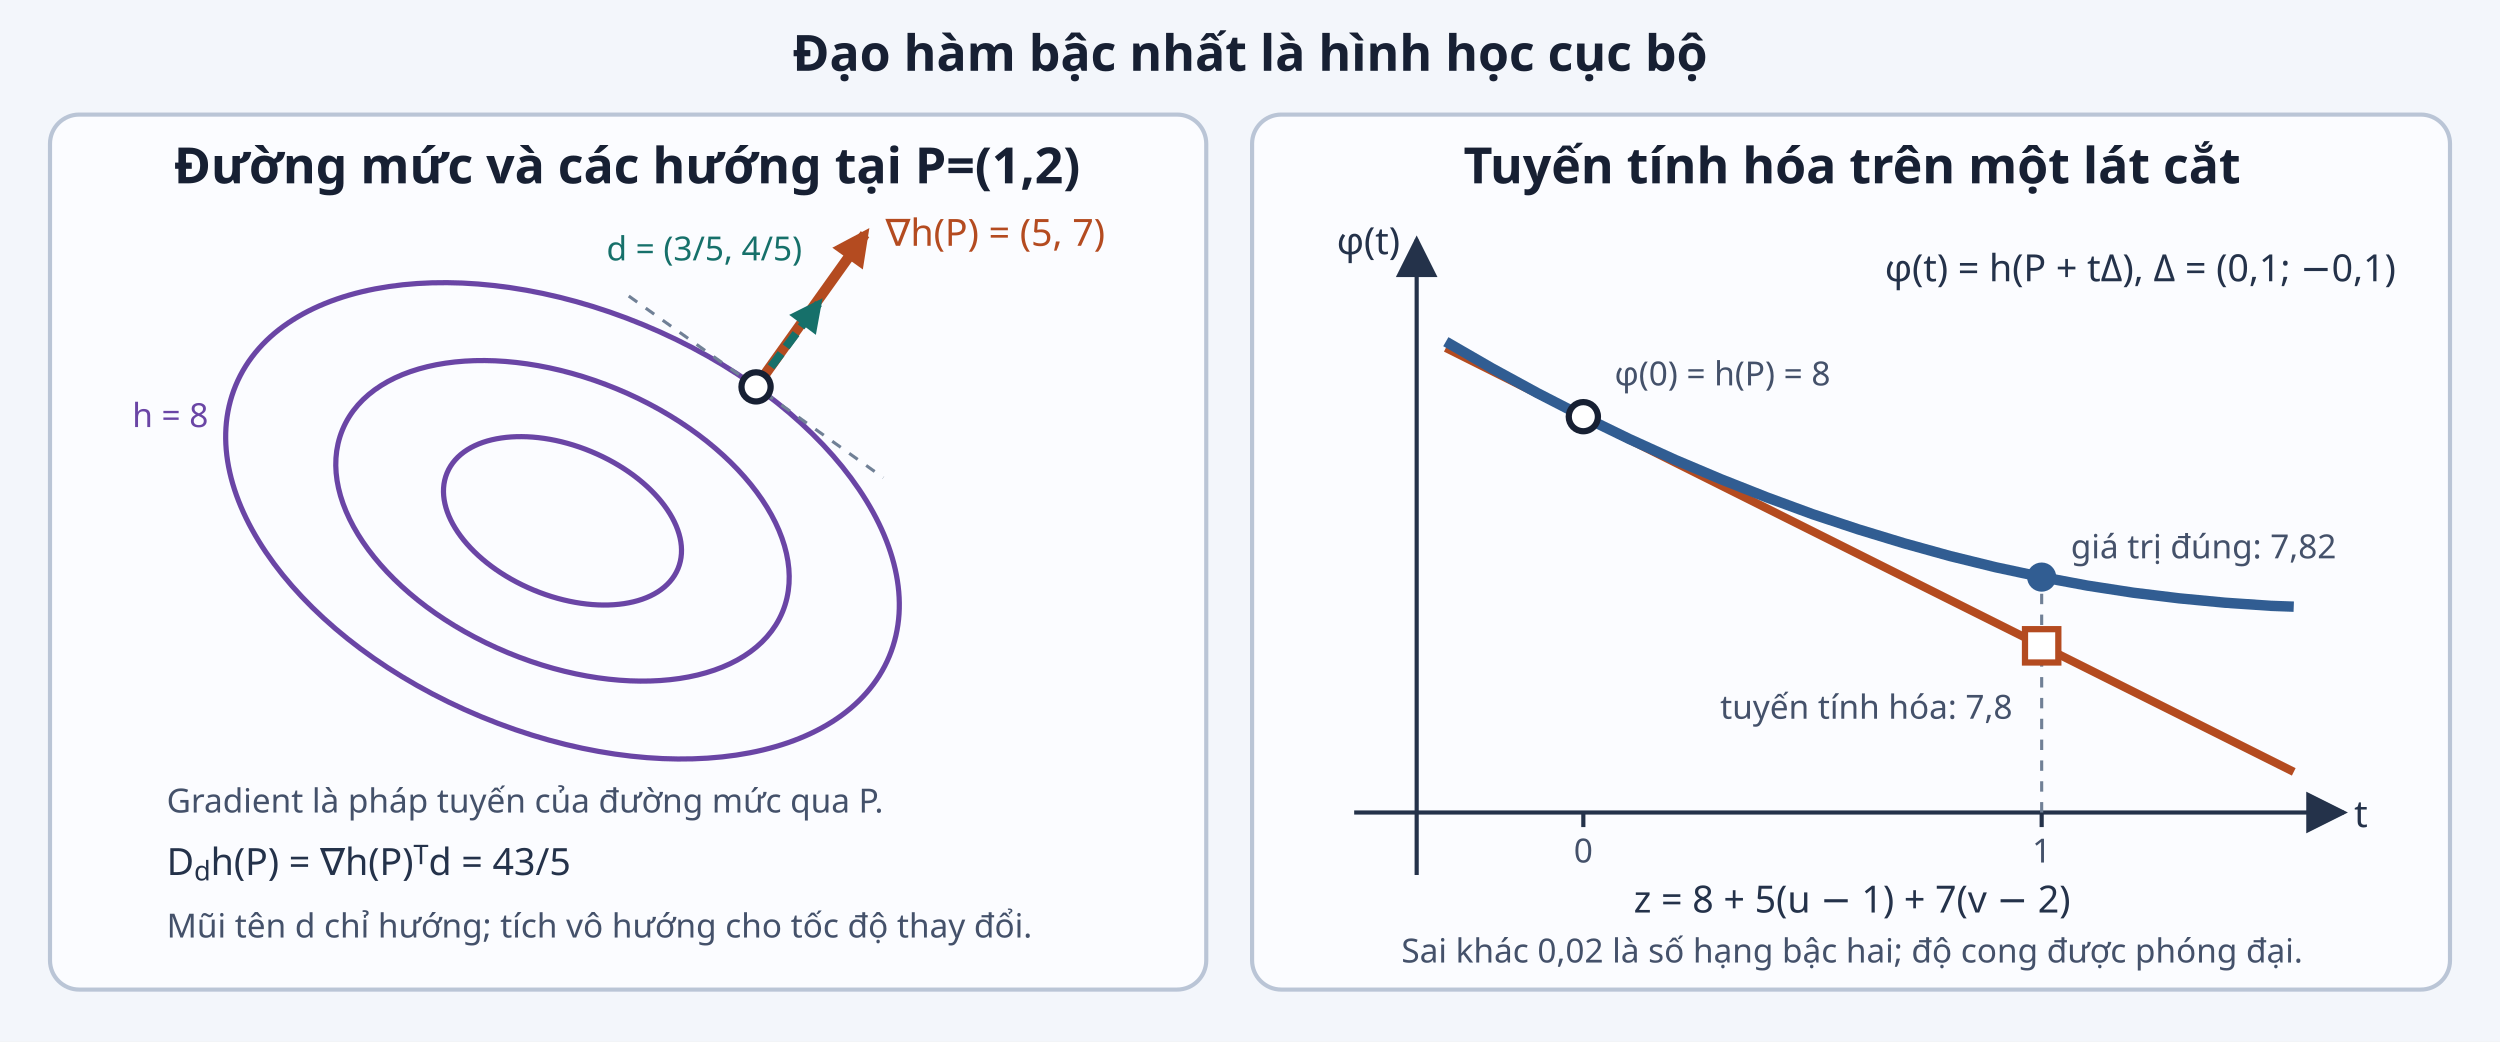
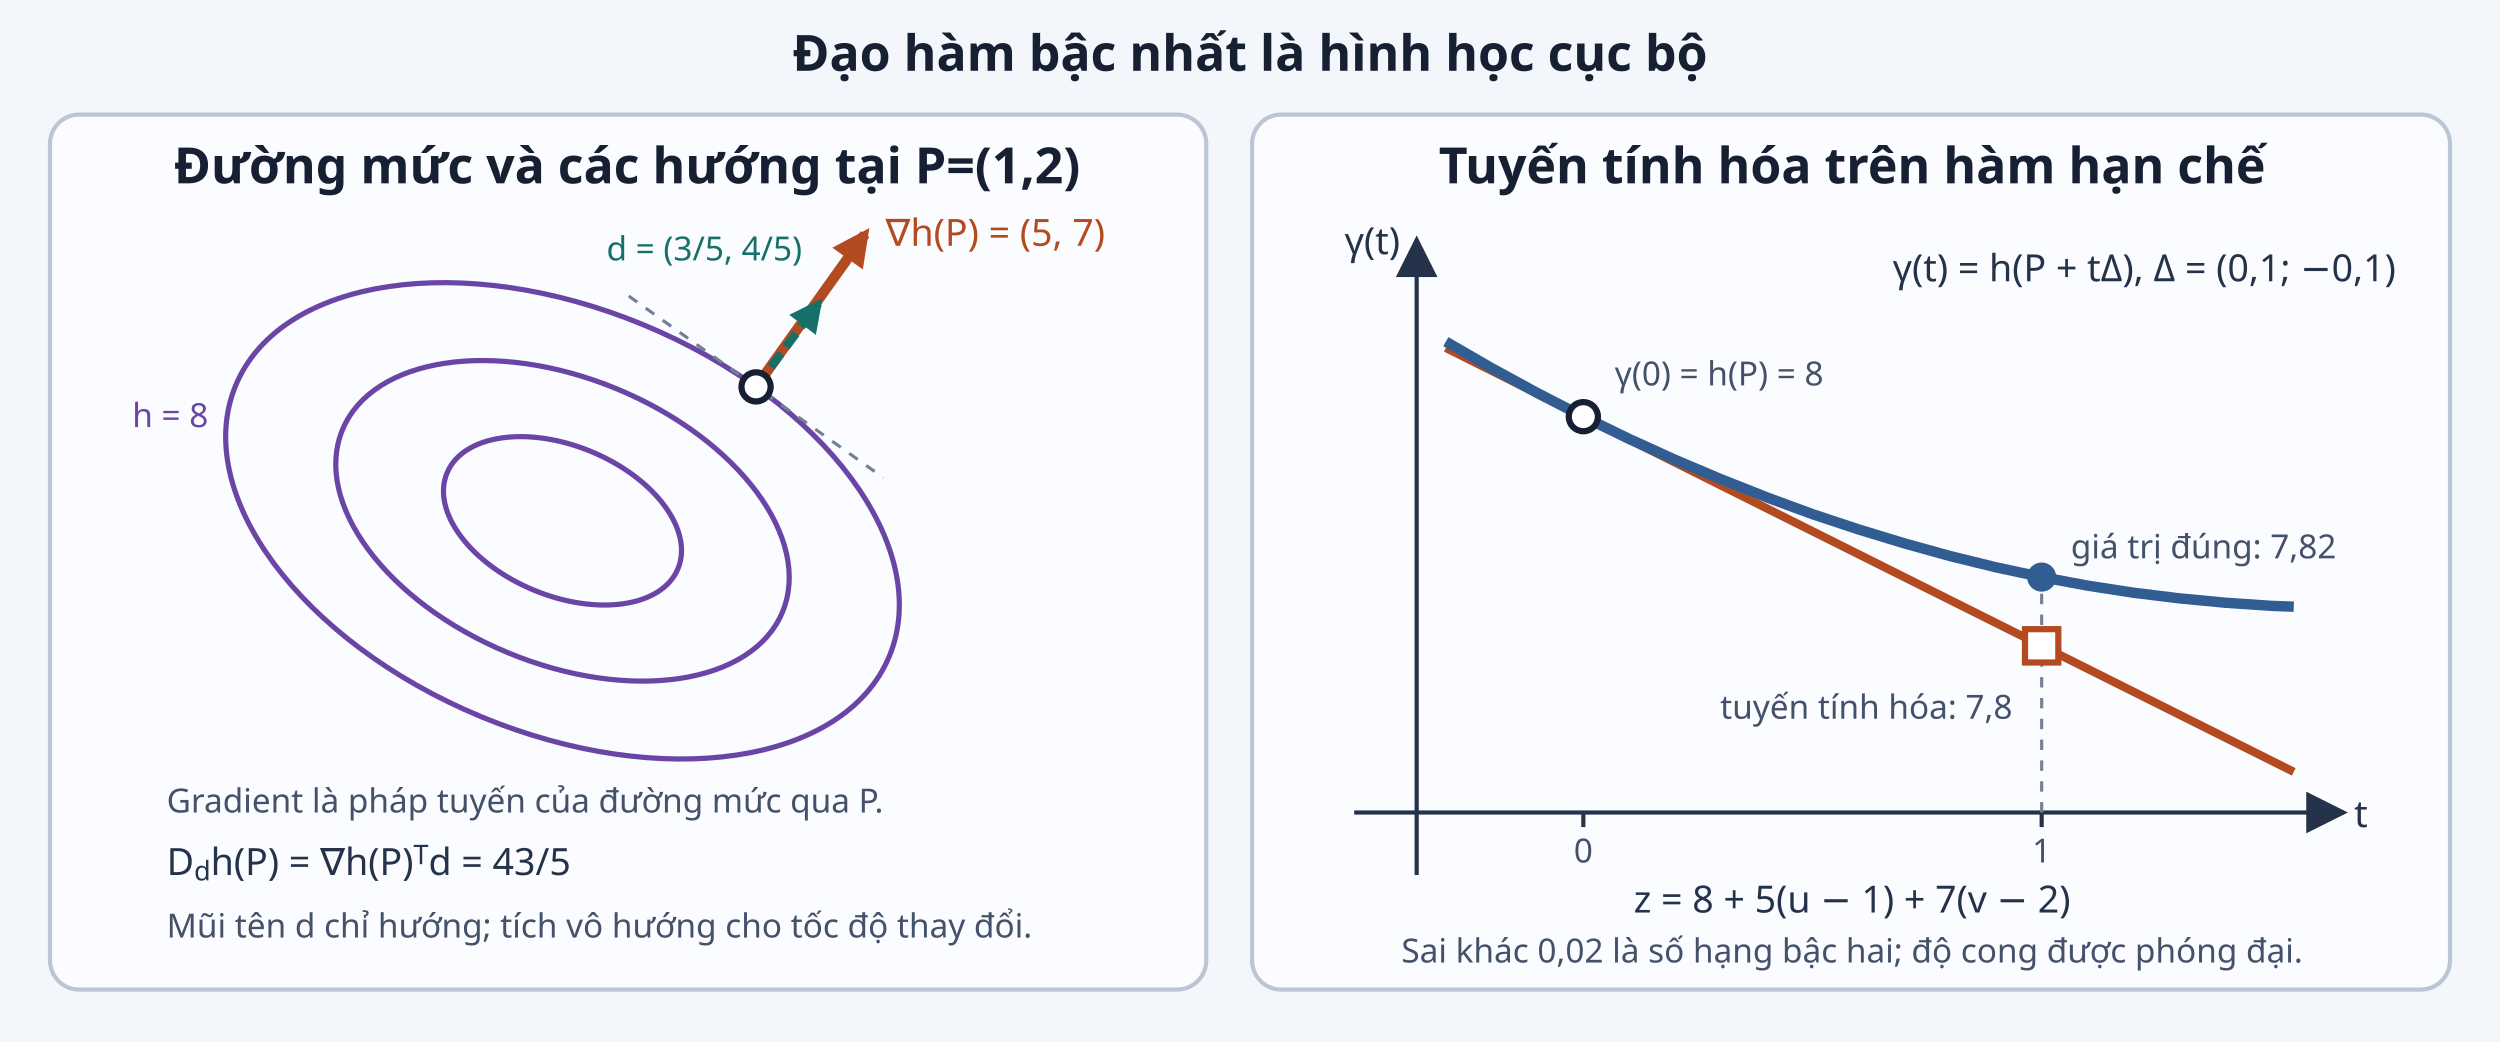
<svg xmlns="http://www.w3.org/2000/svg" viewBox="0 0 1200 500" role="img" aria-labelledby="title desc">
  <defs>
    <marker id="arrowDark" markerWidth="10" markerHeight="10" refX="9" refY="5" orient="auto">
      <path d="M0 0L10 5L0 10Z" fill="#24324a" />
    </marker>
    <marker id="arrowOrange" viewBox="0 0 10 10" markerUnits="userSpaceOnUse" markerWidth="18" markerHeight="18" refX="8" refY="5" orient="auto">
      <path d="M0 0L10 5L0 10Z" fill="#b44b20" />
    </marker>
    <marker id="arrowTeal" viewBox="0 0 10 10" markerUnits="userSpaceOnUse" markerWidth="16" markerHeight="16" refX="8" refY="5" orient="auto">
      <path d="M0 0L10 5L0 10Z" fill="#16706a" />
    </marker>
    <style>
      .panel{fill:#fbfcff;stroke:#bac5d6;stroke-width:2}.title{font-family:sans-serif;font-size:24px;font-weight:700;fill:#172033}.label{font-family:sans-serif;font-size:18px;fill:#24324a}.small{font-family:sans-serif;font-size:16px;fill:#44516a}.contour{fill:none;stroke:#6a45a5;stroke-width:2.5}.grad{stroke:#b44b20;stroke-width:5;marker-end:url(#arrowOrange)}.direction{stroke:#16706a;stroke-width:4;stroke-dasharray:8 4;marker-end:url(#arrowTeal)}.tangent{stroke:#b44b20;stroke-width:4}.curve{fill:none;stroke:#315d92;stroke-width:5}.guide{stroke:#708096;stroke-width:1.5;stroke-dasharray:5 5}.point{fill:white;stroke:#172033;stroke-width:3}
    .c-teal{fill:#16706a}.c-orange{fill:#b44b20}.c-purple{fill:#6a45a5}</style>
  </defs>
  <rect width="1200" height="500" fill="#f3f6fb" />
  <text x="600" y="34" text-anchor="middle" class="title">Đạo hàm bậc nhất là hình học cục bộ</text>
  <rect class="panel" x="24" y="55" width="555" height="420" rx="14" />
  <text x="301" y="88" text-anchor="middle" class="title">Đường mức và các hướng tại P=(1,2)</text>
  <g class="contour" transform="rotate(22.5 270 250)">
    <ellipse cx="270" cy="250" rx="169.8" ry="101.8" />
    <ellipse cx="270" cy="250" rx="114.3" ry="68.5" />
    <ellipse cx="270" cy="250" rx="60" ry="36" />
  </g>
  <text class="small c-purple" x="100" y="205" text-anchor="end">h = 8</text>
  <line class="guide" x1="301.8" y1="142.1" x2="424" y2="229.3" />
  <line class="grad" x1="362.9" y1="185.7" x2="415.2" y2="112.4" />
  <line class="direction" x1="362.9" y1="185.7" x2="392.9" y2="145.7" />
  <circle class="point" cx="362.9" cy="185.7" r="7" />
  <text class="label c-orange" x="425" y="118">∇h(P) = (5, 7)</text>
  <text class="small c-teal" x="385" y="125" text-anchor="end">d = (3/5, 4/5)</text>
  <text class="small" x="80" y="390">Gradient là pháp tuyến của đường mức qua P.</text>
  <text class="label" x="80" y="420">D<tspan baseline-shift="sub" font-size="13">d</tspan>h(P) = ∇h(P)<tspan baseline-shift="super" font-size="13">T</tspan>d = 43/5</text>
  <text class="small" x="80" y="450">Mũi tên d chỉ hướng; tích vô hướng cho tốc độ thay đổi.</text>
  <rect class="panel" x="601" y="55" width="575" height="420" rx="14" />
-   <text x="889" y="88" text-anchor="middle" class="title">Tuyến tính hóa trên một lát cắt</text>
+   <text x="889" y="88" text-anchor="middle" class="title">Tuyến tính hóa trên hàm hạn chế</text>
  <line x1="650" y1="390" x2="1125" y2="390" stroke="#24324a" stroke-width="2" marker-end="url(#arrowDark)" />
  <line x1="680" y1="420" x2="680" y2="115" stroke="#24324a" stroke-width="2" marker-end="url(#arrowDark)" />
  <text class="label" x="1130" y="397">t</text>
-   <text class="label" x="672" y="122" text-anchor="end">φ(t)</text>
+   <text class="label" x="672" y="122" text-anchor="end">γ(t)</text>
  <line x1="760" y1="390" x2="760" y2="397" stroke="#24324a" stroke-width="2" />
  <text class="small" x="760" y="414" text-anchor="middle">0</text>
  <line x1="980" y1="390" x2="980" y2="397" stroke="#24324a" stroke-width="2" />
  <text class="small" x="980" y="414" text-anchor="middle">1</text>
-   <text class="label" x="1150" y="135" text-anchor="end">φ(t) = h(P + tΔ), Δ = (0,1; −0,1)</text>
+   <text class="label" x="1150" y="135" text-anchor="end">γ(t) = h(P + tΔ), Δ = (0,1; −0,1)</text>
  <line class="tangent" x1="694" y1="167" x2="1101" y2="370.5" />
  <polyline class="curve" points="694,164 716,176.7 738,188.7 760,200 782,210.7 804,220.7 826,230 848,238.7 870,246.8 892,254.1 914,260.8 936,266.9 958,272.3 980,277 1002,281.1 1024,284.5 1046,287.2 1068,289.3 1090,290.8 1101,291.2" />
  <circle class="point" cx="760" cy="200" r="7" />
-   <text class="small" x="775" y="185">φ(0) = h(P) = 8</text>
+   <text class="small" x="775" y="185">γ(0) = h(P) = 8</text>
  <line class="guide" x1="980" y1="390" x2="980" y2="277" />
  <rect x="972" y="302" width="16" height="16" fill="white" stroke="#b44b20" stroke-width="3" />
  <circle cx="980" cy="277" r="7" fill="#315d92" />
  <text class="small" x="994" y="268">giá trị đúng: 7,82</text>
  <text class="small" x="966" y="345" text-anchor="end">tuyến tính hóa: 7,8</text>
  <text class="label" x="889" y="438" text-anchor="middle">z = 8 + 5(u − 1) + 7(v − 2)</text>
  <text class="small" x="889" y="462" text-anchor="middle">Sai khác 0,02 là số hạng bậc hai; độ cong được phóng đại.</text>
</svg>
